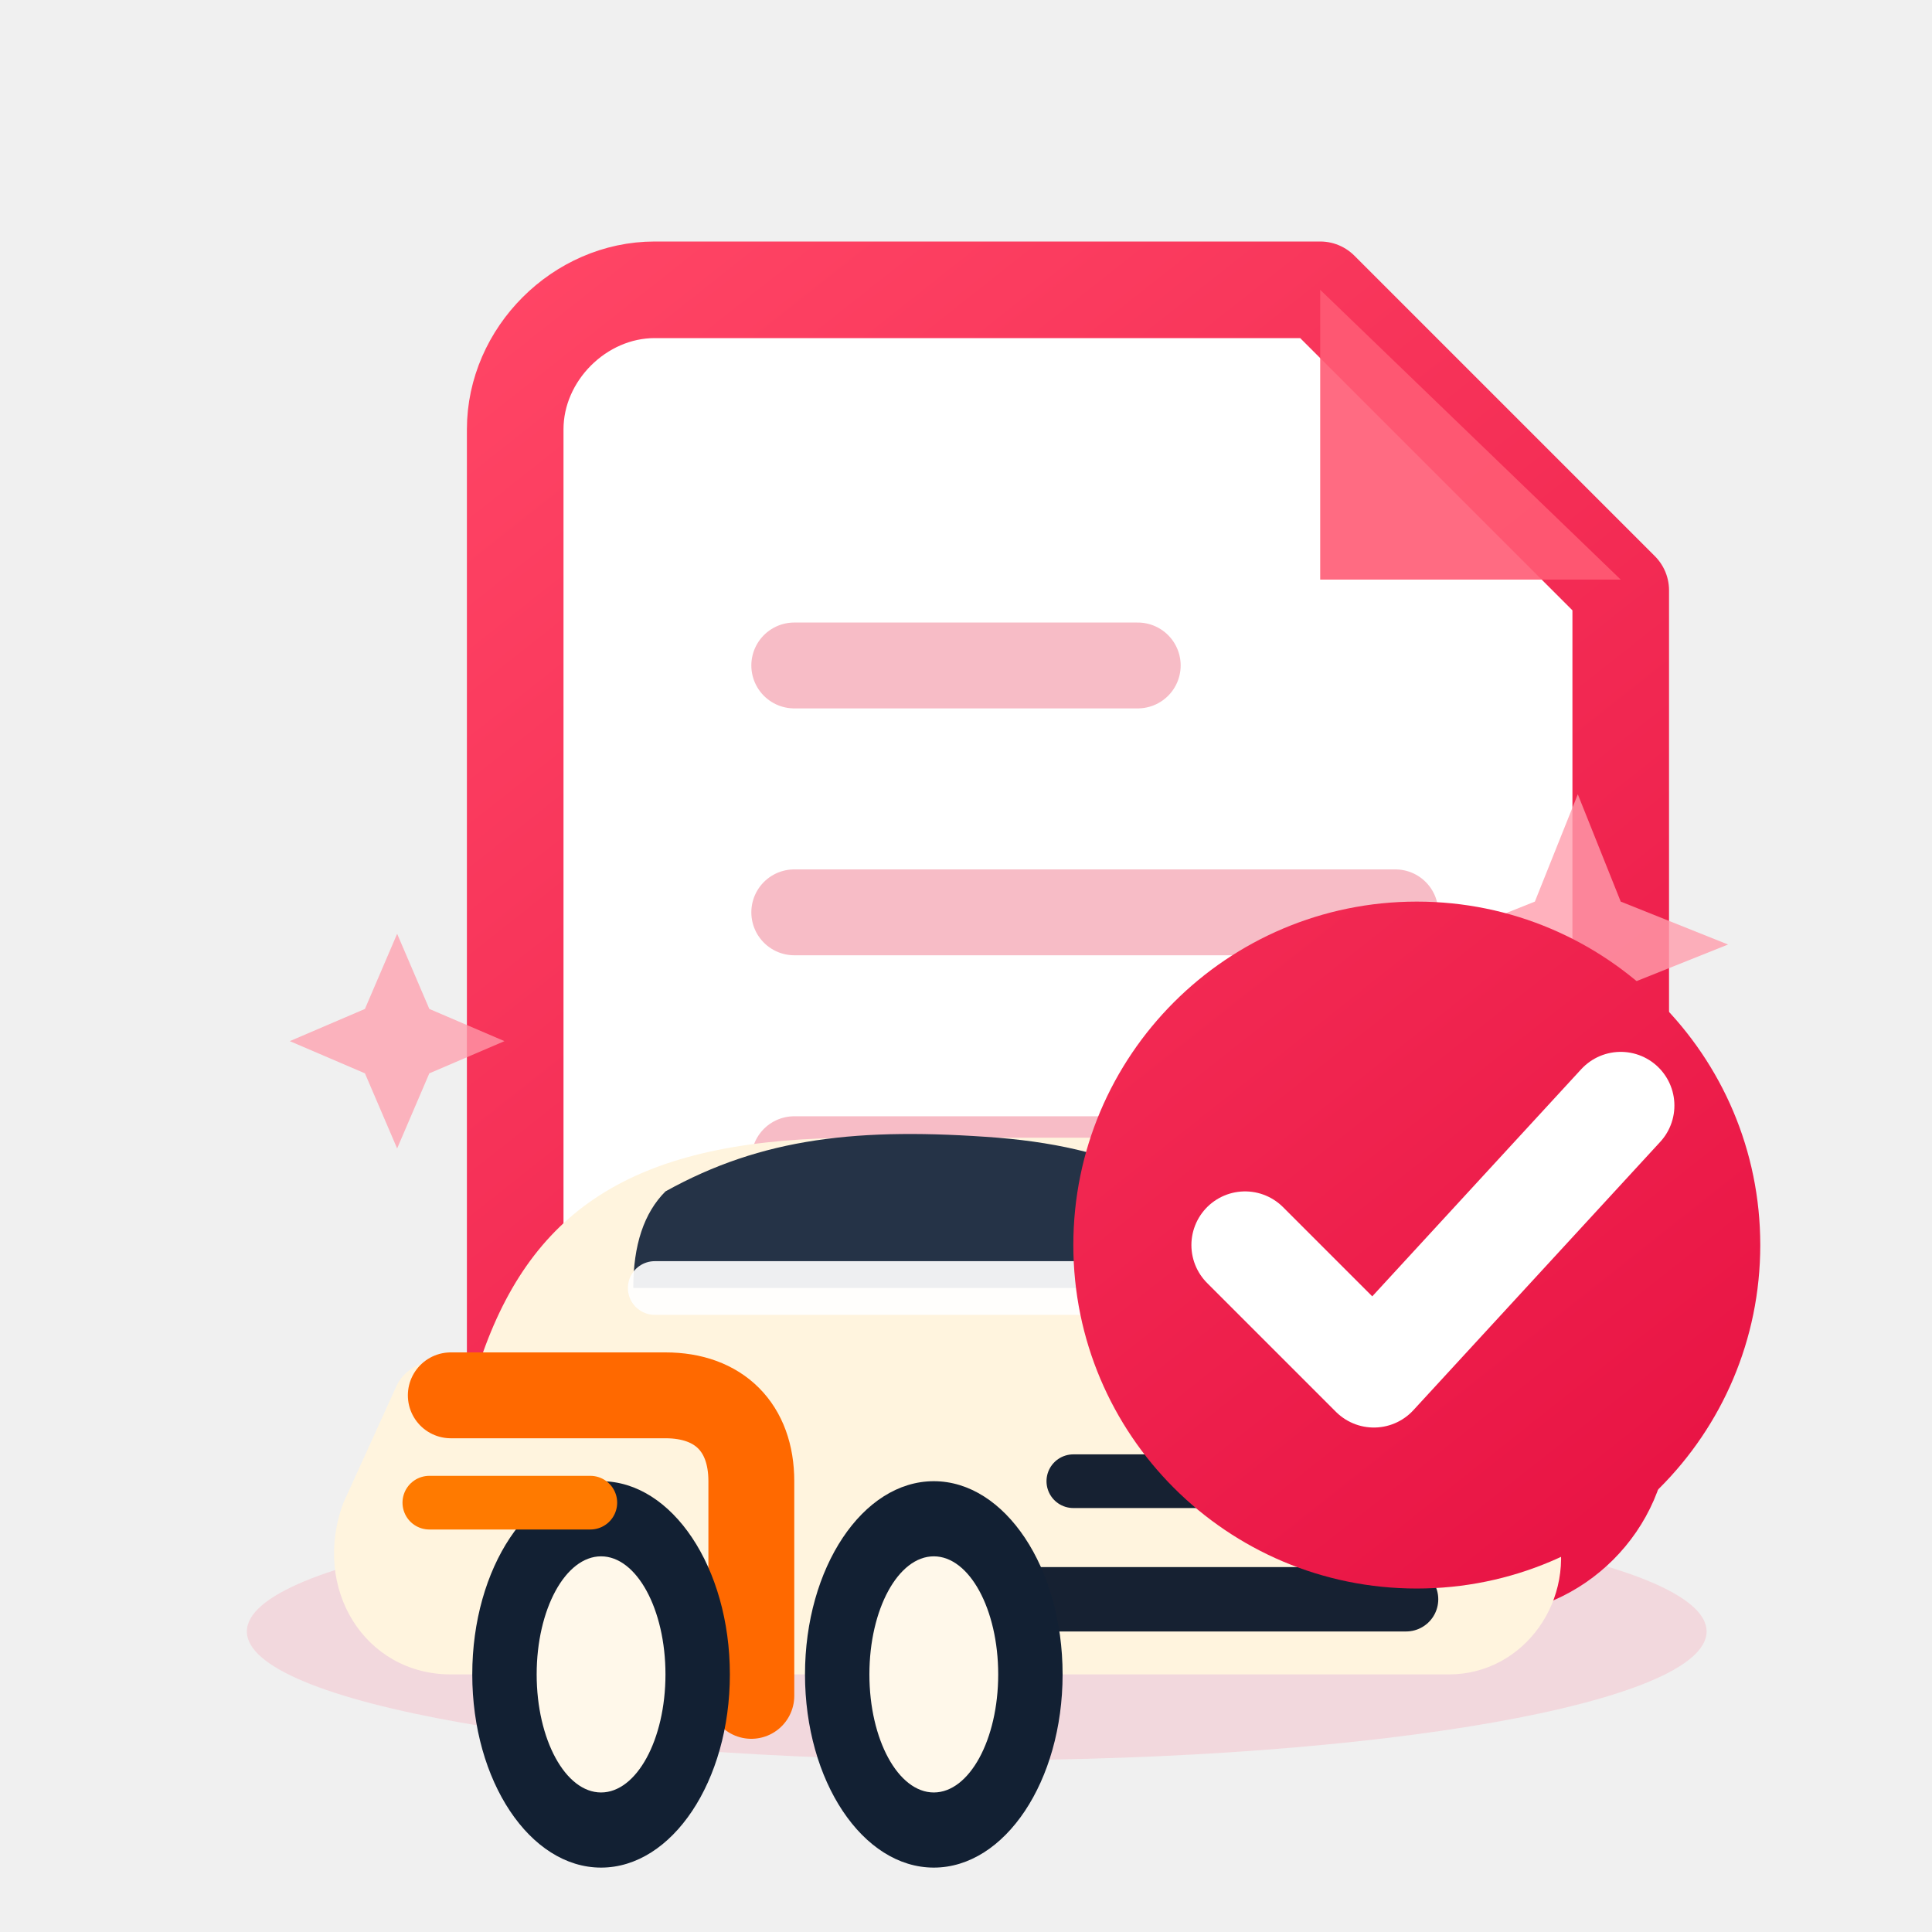
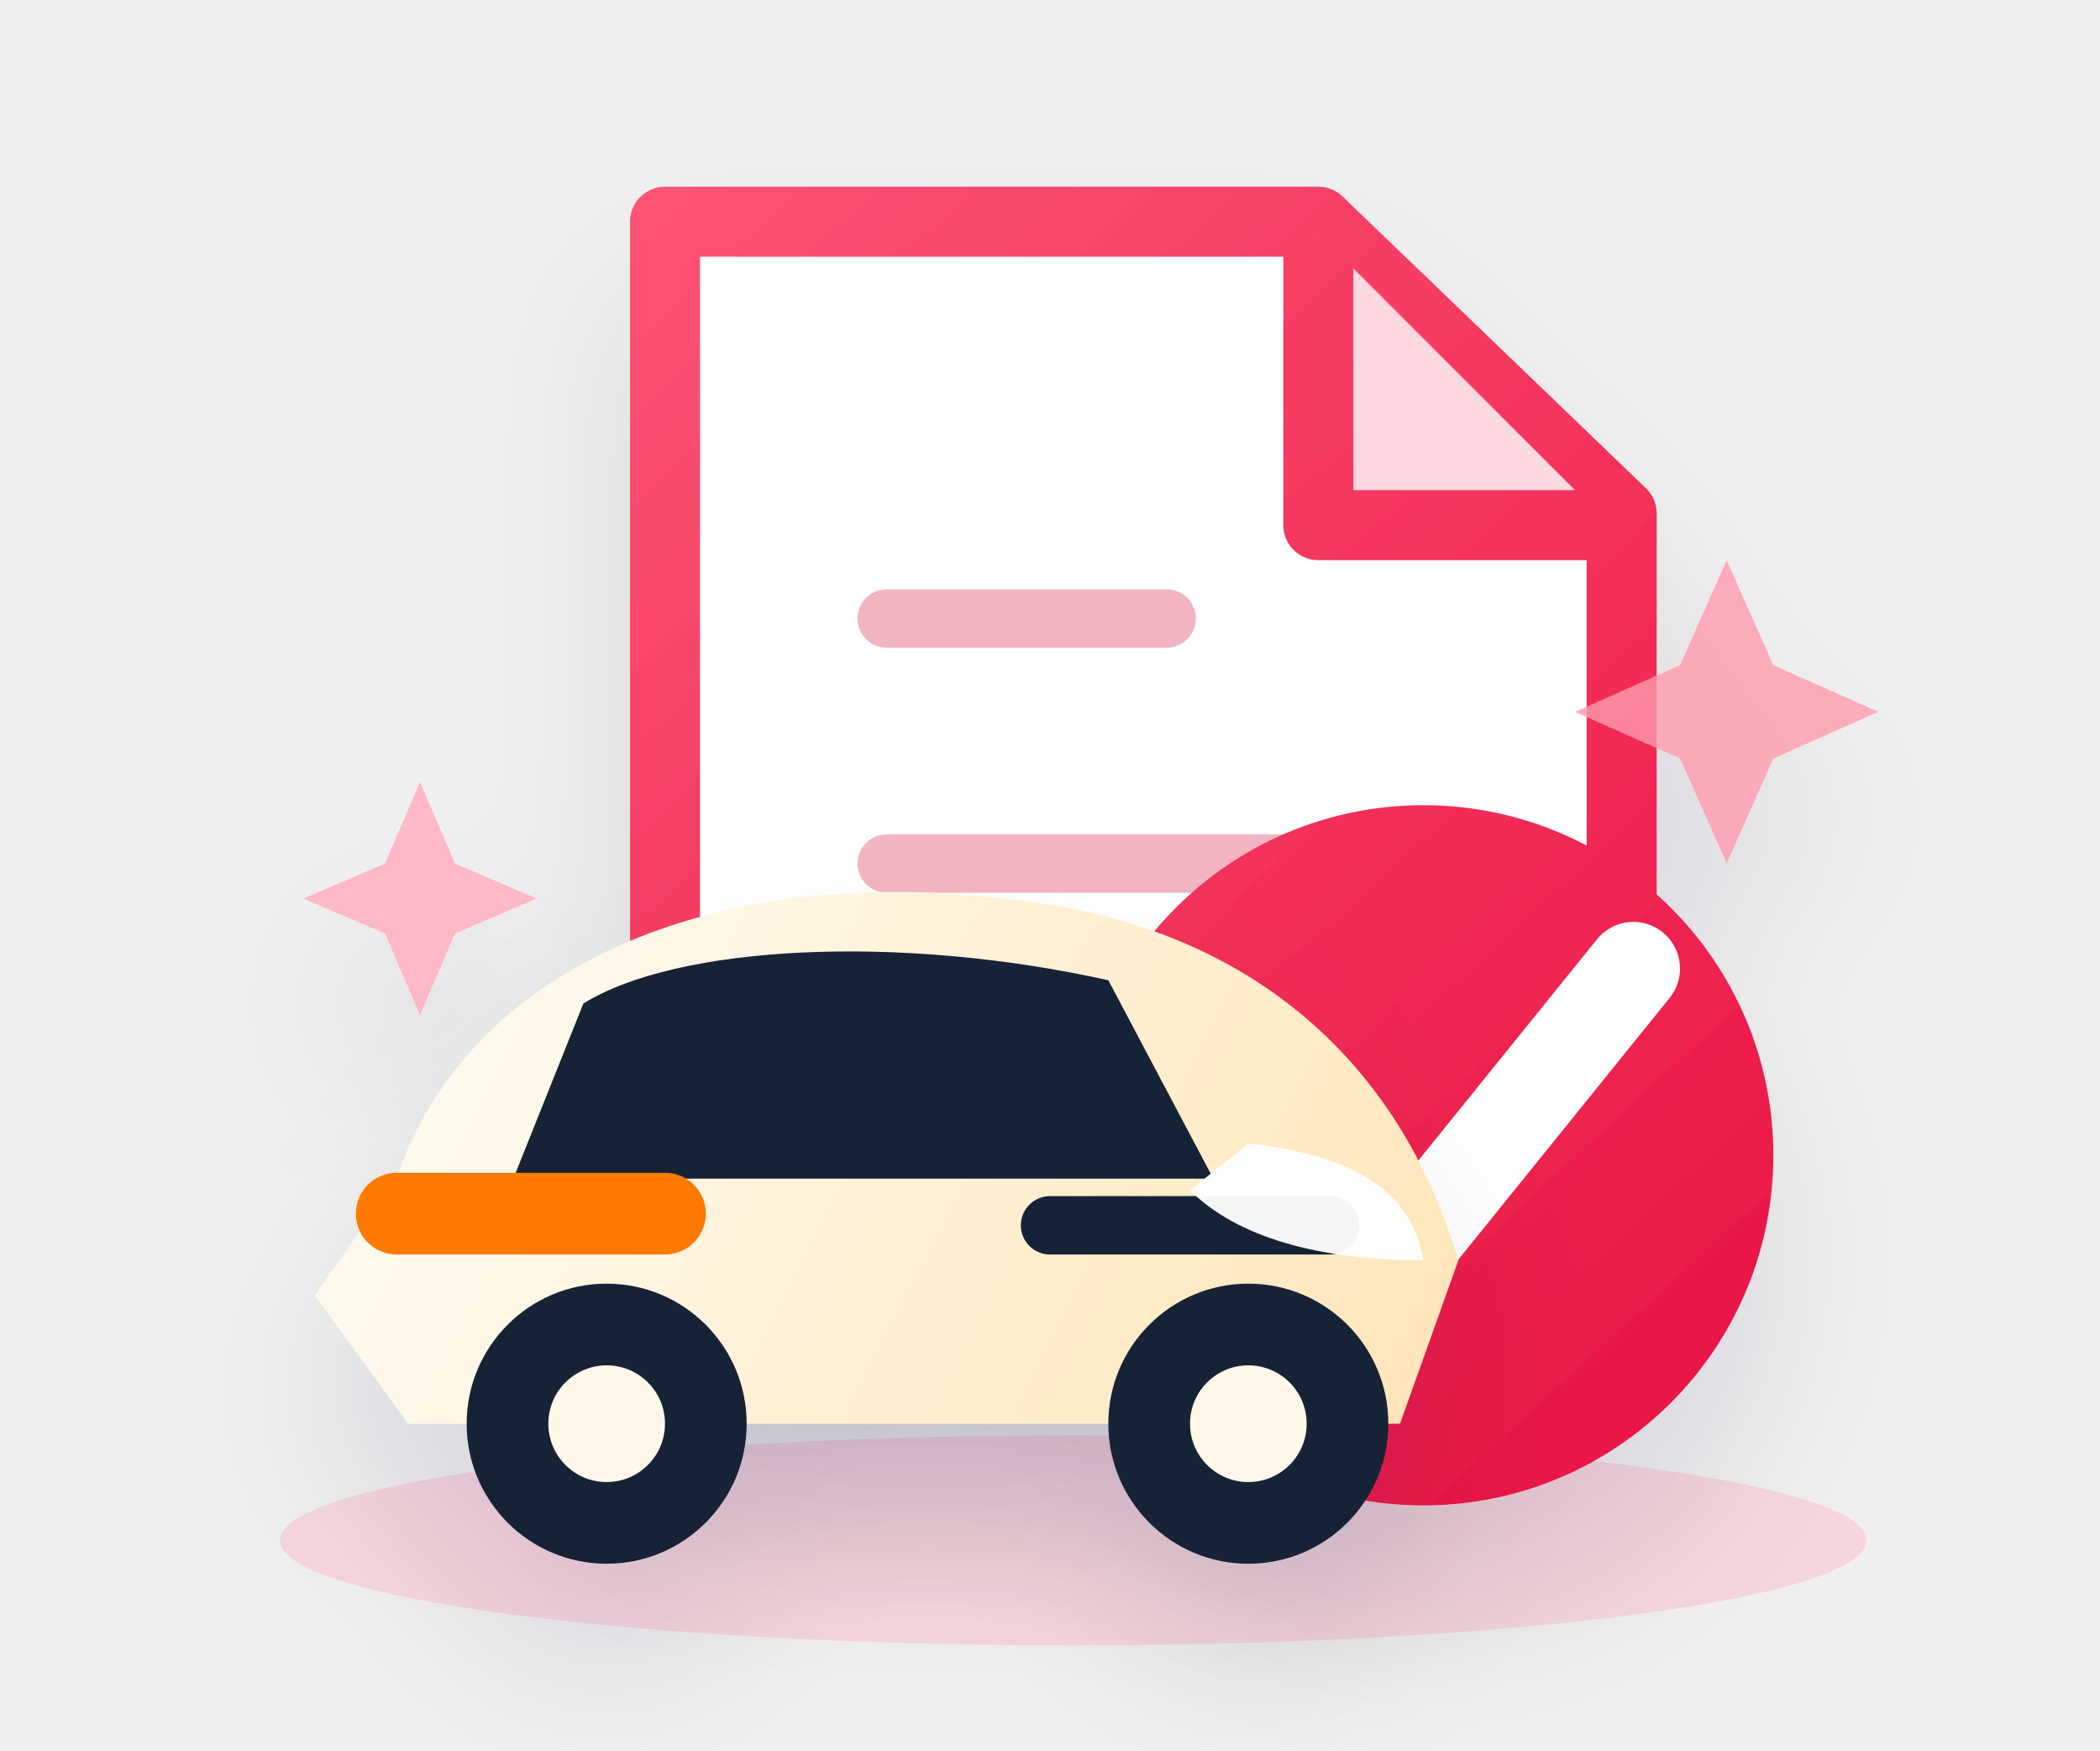
- <svg xmlns="http://www.w3.org/2000/svg" viewBox="0 0 180 180" role="img" aria-label="완료 현황">
+ <svg xmlns="http://www.w3.org/2000/svg" viewBox="0 0 180 150" fill="none">
  <defs>
-     <linearGradient id="red" x1="50" y1="25" x2="145" y2="145" gradientUnits="userSpaceOnUse">
-       <stop stop-color="#FF4565" />
+     <linearGradient id="red" x1="49" y1="18" x2="145" y2="122" gradientUnits="userSpaceOnUse">
+       <stop stop-color="#FF5475" />
      <stop offset="1" stop-color="#E91545" />
    </linearGradient>
-     <linearGradient id="glass" x1="46" y1="105" x2="127" y2="134" gradientUnits="userSpaceOnUse">
-       <stop stop-color="#253347" />
-       <stop offset="1" stop-color="#111B2A" />
+     <linearGradient id="car" x1="41" y1="90" x2="132" y2="136" gradientUnits="userSpaceOnUse">
+       <stop stop-color="#FFF9EC" />
+       <stop offset="1" stop-color="#FFE2AF" />
    </linearGradient>
+     <filter id="sh" x="0" y="0" width="180" height="150" filterUnits="userSpaceOnUse">
+       <feDropShadow dx="0" dy="9" stdDeviation="7" flood-color="#172436" flood-opacity=".10" />
+     </filter>
  </defs>
-   <ellipse cx="91" cy="152" rx="68" ry="12" fill="#F6B7C3" opacity=".42" />
-   <path d="M61 27h62l28 28v78c0 7-6 13-13 13H61c-7 0-13-6-13-13V40c0-7 6-13 13-13Z" fill="#fff" stroke="url(#red)" stroke-width="9" stroke-linejoin="round" />
-   <path d="M123 27v27h28" fill="#FF5B74" opacity=".9" />
-   <path d="M74 62h32M74 85h56M74 108h45" stroke="#F7BCC6" stroke-width="8" stroke-linecap="round" />
-   <path d="M147 74l4 10 10 4-10 4-4 10-4-10-10-4 10-4 4-10Z" fill="#FF9DAC" opacity=".8" />
-   <path d="M37 87l3 7 7 3-7 3-3 7-3-7-7-3 7-3 3-7Z" fill="#FF9DAC" opacity=".75" />
-   <g transform="translate(28 103)">
-     <path d="M17 23c5-14 15-20 35-20h33c12 0 22 7 28 21l4 15c2 7-3 14-10 14H14C6 53 1 45 4 37l5-11c1-2 4-3 8-3Z" fill="#FFF4DE" />
-     <path d="M34 8c9-5 18-6 31-5 12 1 20 5 25 14H31c0-4 1-7 3-9Z" fill="url(#glass)" />
-     <path d="M33 17h60" stroke="#fff" stroke-width="5" stroke-linecap="round" opacity=".92" />
-     <path d="M14 27h20c5 0 8 3 8 8v20" fill="none" stroke="#FF6900" stroke-width="8" stroke-linecap="round" />
-     <path d="M72 35h22" stroke="#162132" stroke-width="5" stroke-linecap="round" />
-     <path d="M65 46h38" stroke="#162132" stroke-width="6" stroke-linecap="round" />
-     <ellipse cx="28" cy="53" rx="12" ry="18" fill="#122033" />
-     <ellipse cx="28" cy="53" rx="6" ry="11" fill="#FFF8EA" />
-     <ellipse cx="59" cy="53" rx="12" ry="18" fill="#122033" />
-     <ellipse cx="59" cy="53" rx="6" ry="11" fill="#FFF8EA" />
-     <path d="M12 37h15" stroke="#FF7A00" stroke-width="5" stroke-linecap="round" />
-     <path d="M104 32c6 1 8 4 9 8" stroke="#122033" stroke-width="4" stroke-linecap="round" opacity=".7" />
+   <ellipse cx="92" cy="132" rx="68" ry="9" fill="#F7C7D2" opacity=".65" />
+   <g filter="url(#sh)">
+     <path d="M57 19h56l26 25v74H57V19z" fill="#fff" stroke="url(#red)" stroke-width="6" stroke-linejoin="round" />
+     <path d="M113 20v25h25" fill="#FFD7DF" stroke="url(#red)" stroke-width="6" stroke-linejoin="round" />
+     <path d="M76 53h24M76 74h41M76 95h30" stroke="#F2B4C1" stroke-width="5" stroke-linecap="round" />
+     <path d="M148 48l4 9 9 4-9 4-4 9-4-9-9-4 9-4z" fill="#FF9AAD" opacity=".8" />
+     <path d="M36 67l3 7 7 3-7 3-3 7-3-7-7-3 7-3z" fill="#FFB8C5" />
+     <circle cx="122" cy="99" r="30" fill="url(#red)" />
+     <path d="M108 98l11 11 21-26" stroke="#fff" stroke-width="8" stroke-linecap="round" stroke-linejoin="round" />
  </g>
-   <circle cx="132" cy="116" r="32" fill="url(#red)" />
-   <path d="m116 116 12 12 23-25" fill="none" stroke="#fff" stroke-width="10" stroke-linecap="round" stroke-linejoin="round" />
+   <g filter="url(#sh)">
+     <path d="M34 101c6-18 27-27 52-24 21 2 34 14 39 31l-5 14H35l-8-11 7-10z" fill="url(#car)" />
+     <path d="M50 86c8-5 27-6 45-2l9 17H44l6-15z" fill="#172436" />
+     <path d="M34 104h23" stroke="#FF7A00" stroke-width="7" stroke-linecap="round" />
+     <path d="M90 105h24" stroke="#172436" stroke-width="5" stroke-linecap="round" />
+     <path d="M107 98c9 1 14 4 15 10-9 0-16-2-20-6" fill="#fff" opacity=".95" />
+     <circle cx="52" cy="122" r="12" fill="#172436" />
+     <circle cx="52" cy="122" r="5" fill="#FFF7E8" />
+     <circle cx="107" cy="122" r="12" fill="#172436" />
+     <circle cx="107" cy="122" r="5" fill="#FFF7E8" />
+   </g>
</svg>
